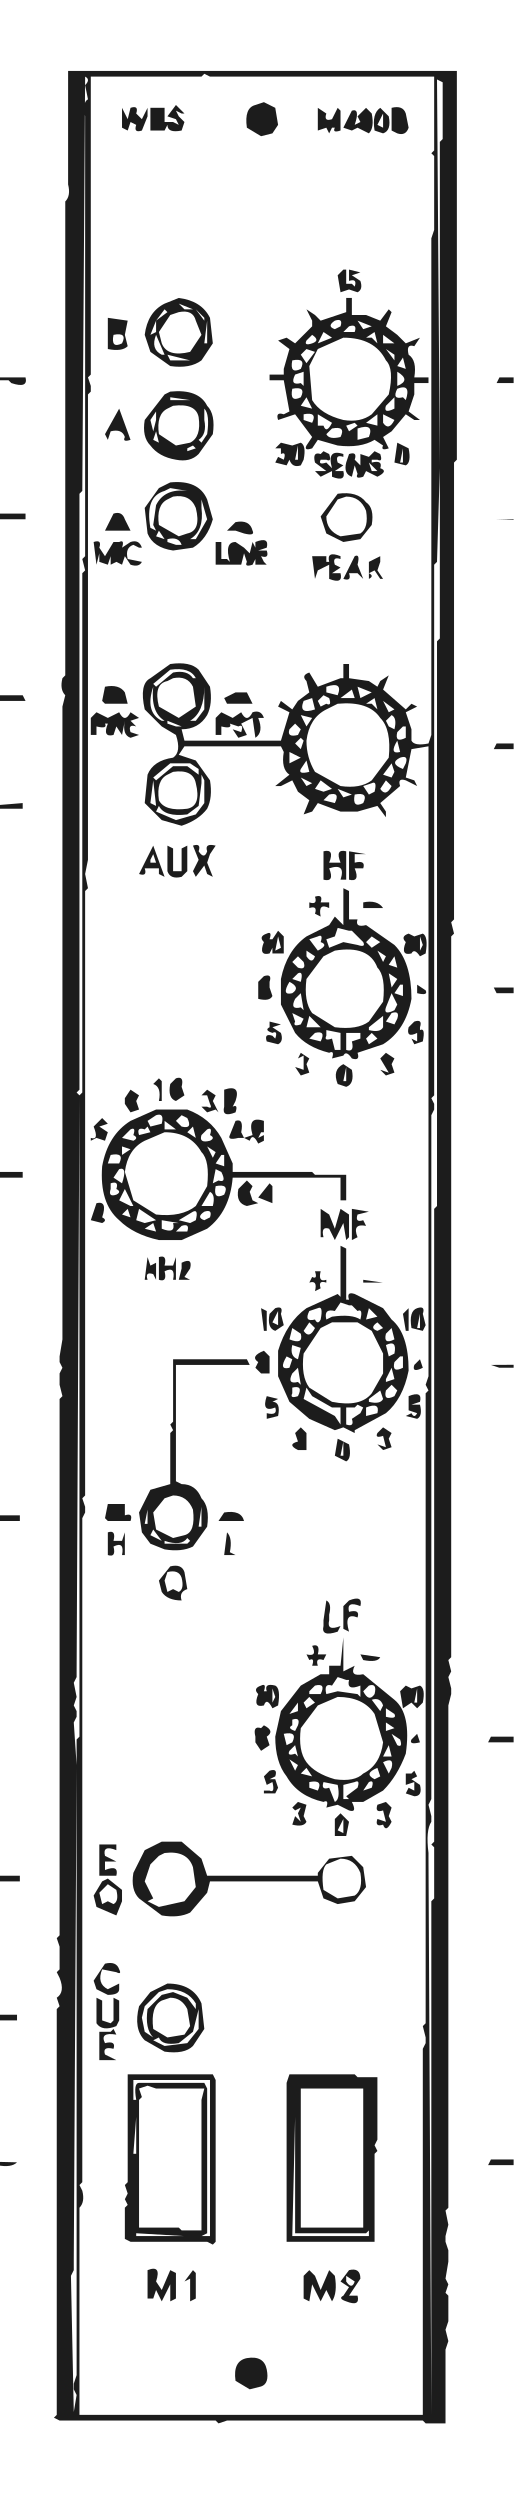
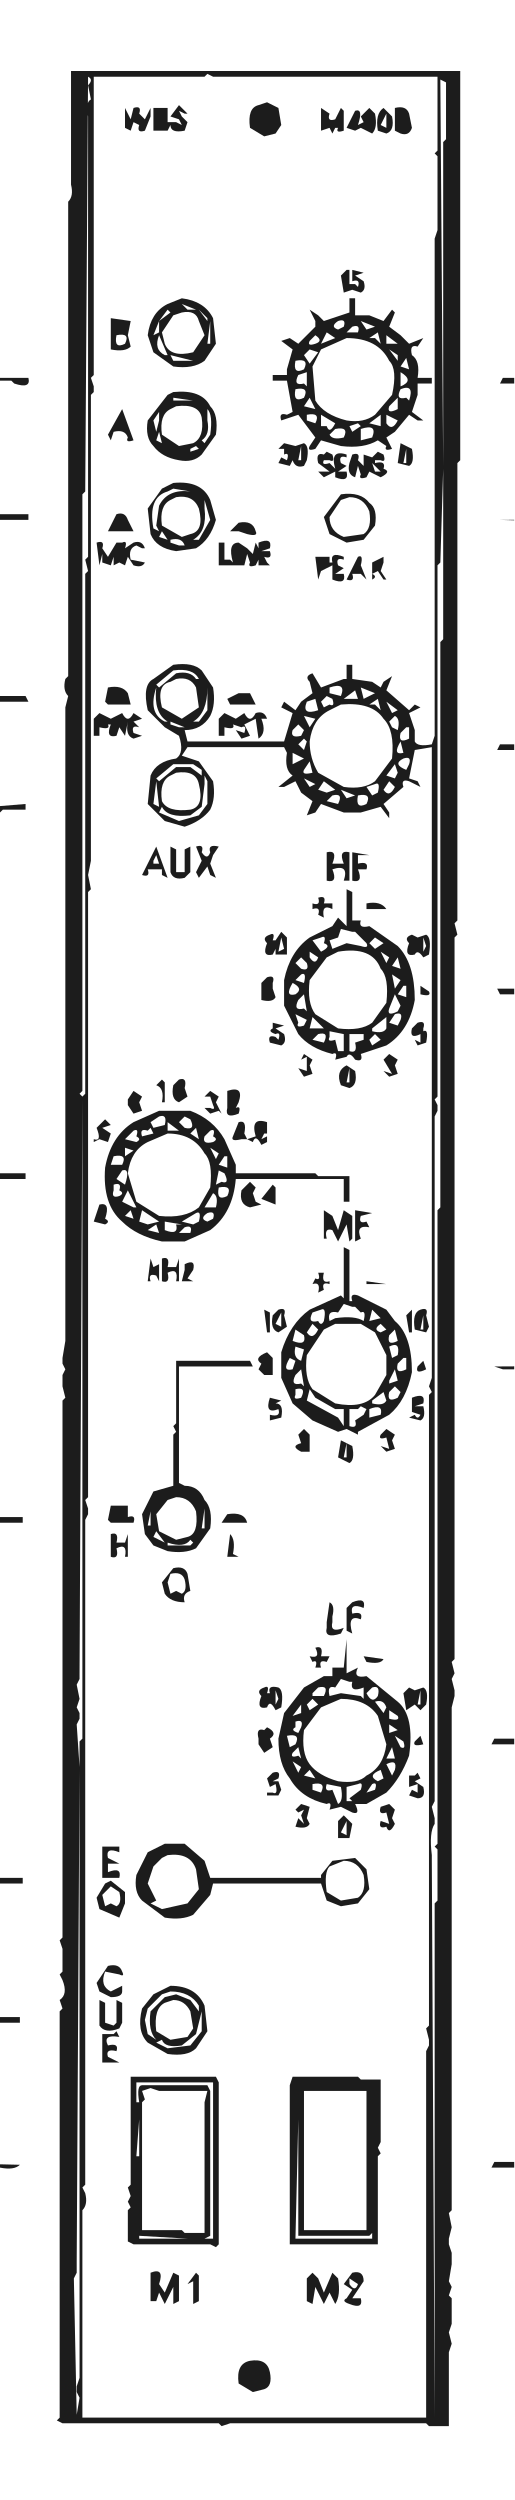
- <svg xmlns="http://www.w3.org/2000/svg" viewBox="0 0 181 881" data-from="Modules/INPUT-PRE-AMPS/M480B/MECHANICAL/1980 - M480B - 480-04-002 - INPUT MODULE FRONT PANEL SCELE.jpg" data-kind="traced">
+ <svg xmlns="http://www.w3.org/2000/svg" viewBox="0 0 181 880" data-from="Modules/INPUT-PRE-AMPS/M480B/MECHANICAL/1980 - M480B - 480-04-002 - INPUT MODULE FRONT PANEL SCELE.jpg" data-kind="traced">
  <defs>
    <clipPath id="c">
-       <rect width="181" height="881" />
+       <rect width="181" height="880" />
    </clipPath>
  </defs>
  <g clip-path="url(#c)">
-     <g transform="translate(-1424 -206)" fill="#1c1c1c">
+     <g transform="translate(-1423 -206)" fill="#1c1c1c">
      <path class="line" d="M90 14L92 15L92 89L91 90L91 208L90 210L91 212L90 215L91 218L90 219L90 346L89 348L89 350L89 473L88 474L88 476L89 478L89 480L88 483Q91 484 89 490Q87 491 88 497L88 499L88 617L87 621L87 623L88 626L87 629L88 631L87 632L87 824L86 826L86 828L86 1015L85 1016L86 1018L85 1020L86 1023Q84 1026 85 1033L85 1037Q83 1043 86 1045L85 1046L85 1276L88 1276L465 1276L467 1277L470 1276L472 1276L505 1276L510 1277L511 1276L542 1276L547 1277L549 1277L560 1276L562 1276L566 1277Q567 1275 572 1276L575 1277L578 1276L602 1276L604 1277L608 1276Q609 1278 614 1277L616 1276L617 1277L839 1277L840 1278L867 1278L869 1278Q875 1280 877 1277L878 1278L1230 1278L1231 1279L1393 1279L1395 1280L1396 1279L1409 1279L1411 1280L1413 1280L1415 1279L1417 1280L1418 1279L1488 1279L1488 1281L891 1281L889 1281L885 1280L566 1280L565 1279L562 1280L558 1280L547 1280L545 1279L542 1280L540 1280L517 1280L515 1279L514 1280L500 1280L498 1280L496 1279L109 1279L108 1278L103 1279Q101 1277 96 1278L94 1278L85 1279L82 1278L82 1230L83 1229L83 1225L82 1218Q84 1216 83 1212L83 1210L83 988L84 986L83 981L84 980L84 824L85 823L84 819L85 817Q83 815 84 810L85 809L85 625L86 621L85 619L86 616L85 614L86 613L86 479L87 478L86 473L87 472L87 460L87 458Q88 453 86 452L87 451L87 347L88 346L87 344L87 342L88 339L87 337L88 335L88 333L87 330L88 325L88 323L88 207L89 202L89 200L88 196L89 195L89 67L90 65L90 63L89 59L90 58L90 14ZM1245 322Q1256 322 1260 329Q1264 332 1263 338L1341 338L1342 339L1347 338L1351 338L1353 339L1433 339Q1434 343 1428 341L1427 340L1263 340Q1262 349 1256 353Q1252 357 1243 355L1234 350Q1230 346 1230 338Q1231 329 1238 325L1245 322ZM1242 371Q1256 369 1260 378L1263 386L1279 386L1280 387L1433 387L1433 389L1363 389L1362 388L1346 388L1344 388L1264 388L1263 391Q1261 398 1255 402L1246 404Q1236 402 1232 396Q1229 392 1230 385Q1232 377 1238 373L1242 371ZM1242 435Q1255 433 1259 441Q1263 445 1263 451L1432 451L1433 453L1265 453L1263 453L1262 458L1256 465L1249 468L1245 468Q1237 467 1233 462L1230 456L1230 448Q1232 440 1238 437L1242 435ZM1242 489L1251 489L1260 497L1262 503L1432 489L1432 491L1424 491L1423 492L1412 492L1411 493L1401 493L1400 494L1388 494L1387 495L1377 495L1376 496L1365 496L1364 497L1354 497L1353 498L1342 498L1341 499L1330 499L1329 500L1318 500L1317 501L1306 501L1305 502L1295 502L1294 503L1282 503L1281 504L1262 505L1262 511L1256 519Q1252 523 1243 522Q1235 520 1232 515Q1229 510 1229 504Q1231 495 1238 491L1242 489ZM1242 603L1250 603L1258 609L1263 619L1265 619L1432 619L1432 621L1316 621L1315 620L1312 621Q1307 622 1306 620L1303 621L1302 620L1262 620Q1261 630 1254 634Q1250 637 1243 636Q1236 634 1232 630Q1228 625 1229 616L1236 606L1242 603ZM1244 723Q1254 724 1259 732L1261 739L1318 739L1319 740L1323 739L1324 740L1431 740L1431 742L1420 742L1418 742Q1410 744 1407 741L1404 742Q1402 740 1398 741L1396 741L1392 742L1389 741L1387 742L1386 741L1261 741Q1261 750 1254 754Q1249 758 1240 756L1230 749Q1227 745 1228 737Q1230 729 1237 725L1244 723ZM1240 851L1249 851L1259 860L1260 866L1265 867L1431 867L1431 869L1306 869L1305 868L1262 868L1258 877L1254 881L1247 884L1242 884Q1234 882 1230 877L1227 867L1229 860L1234 854L1240 851ZM1240 900L1249 900L1258 908L1260 916L1430 916L1430 918L1261 918L1260 921L1255 929Q1251 933 1243 933Q1234 932 1230 926L1227 919L1227 914L1234 903L1240 900ZM1240 950L1248 950L1257 957L1260 963L1260 966L1387 966L1388 967L1430 968Q1428 970 1423 969L1420 968L1418 968L1416 969L1415 968L1260 968Q1259 976 1254 980L1248 983L1241 983L1231 978Q1226 973 1227 963L1234 953L1240 950Z" />
      <path class="text" d="M1486 243L1489 246L1488 246L1486 245L1487 247L1489 249L1488 252Q1483 253 1483 250L1482 252L1477 252L1477 244L1482 244L1482 249L1485 249L1487 250L1486 248L1483 247L1486 243ZM1467 244L1469 248L1470 244Q1473 243 1472 246L1474 248L1476 244L1476 247L1474 252Q1471 253 1472 250L1470 249L1469 252L1467 251L1467 244ZM1536 244L1539 246Q1538 249 1541 248L1543 244L1544 245L1544 252Q1541 253 1542 251L1541 251L1540 253L1539 251L1536 252L1536 244ZM1553 244L1555 246Q1556 251 1554 253L1550 251L1548 252L1545 251L1548 245Q1551 244 1549 250L1551 249L1550 247L1553 244ZM1558 244L1561 247Q1562 252 1559 253L1556 252Q1555 246 1558 244ZM1559 246L1557 250L1559 251L1559 246ZM1562 244Q1566 243 1567 246L1568 251Q1567 254 1564 253L1562 252L1562 244ZM1534 402L1539 402L1539 404L1540 404Q1539 400 1544 402L1544 403Q1541 402 1542 405L1544 406L1541 408L1544 408Q1545 412 1540 410L1540 405L1536 407L1535 410L1534 402ZM1549 402Q1551 401 1550 405L1552 410L1550 408L1547 408Q1548 411 1545 410L1549 402ZM1554 402L1554 404L1558 402L1558 404L1557 407L1559 410L1558 410L1556 407L1554 408Q1556 409 1554 410L1554 402ZM1478 504L1482 515L1480 514L1480 512L1475 512Q1476 515 1473 514L1478 504ZM1478 507L1477 509L1477 510L1479 510L1478 507ZM1483 504L1485 505L1485 513L1488 513L1488 505L1490 504L1490 513L1488 515Q1484 516 1483 513L1483 504ZM1492 504Q1495 503 1494 506Q1496 509 1497 506Q1496 503 1500 504L1498 507L1497 510L1499 515L1497 514L1496 511L1493 515L1492 513L1494 509L1492 504Z" />
      <path class="tb" d="M1448 231L1585 231L1585 368L1584 369L1584 393L1584 395L1584 530L1583 531L1584 535L1583 536L1583 790L1582 791L1583 795L1582 797L1583 801L1583 803L1582 807L1582 811L1582 984L1581 985L1582 990L1581 994L1581 996L1582 999L1582 1003L1581 1009L1582 1011L1581 1014L1582 1015L1582 1024L1581 1027L1582 1031L1581 1034L1581 1060L1581 1060L1574 1060L1573 1059L1504 1059L1501 1060L1500 1059L1445 1059L1443 1058L1444 1057L1444 914L1445 913L1444 910Q1447 908 1445 903L1444 901L1445 900L1445 892L1444 889L1445 888L1445 699L1446 698L1445 694L1445 690L1446 688L1445 686L1445 684L1446 678L1446 676L1446 455L1447 451Q1445 449 1446 445L1447 444L1447 277Q1449 275 1448 271L1448 269L1448 231ZM1496 232L1495 233L1456 233L1456 338L1455 339L1456 342L1456 344L1455 345L1455 509L1454 514L1455 519L1454 520L1454 733L1453 734L1454 737L1454 739L1453 741L1453 975L1452 976L1453 978Q1454 982 1452 984L1452 1057L1573 1057L1573 928L1574 926L1574 924L1573 920L1574 919L1574 697L1575 696L1574 694L1575 691L1575 469L1569 470L1567 480L1570 481L1571 483L1567 481Q1564 480 1565 483L1558 489L1560 492L1560 494L1557 490L1550 492L1544 492L1536 489L1534 492L1531 493L1533 488L1529 485L1527 481L1523 483L1521 483L1526 479Q1523 477 1524 471L1523 469L1489 469L1487 472L1493 474L1498 481Q1499 487 1497 491Q1494 495 1488 497L1481 495L1475 489L1476 479Q1478 474 1485 473Q1488 471 1486 465L1481 462L1475 456Q1473 447 1477 445L1484 440Q1491 439 1494 442L1498 448Q1499 454 1497 458Q1494 463 1488 463L1489 467L1523 467L1526 457L1522 455L1523 453L1527 456L1529 453L1533 450L1532 446Q1530 444 1533 443L1536 448L1544 445L1545 445L1545 440L1547 440L1547 445L1554 446L1557 448L1558 446L1561 444L1559 449L1567 456L1569 454L1571 455L1567 457L1569 463L1569 467Q1570 469 1575 468L1576 465L1576 292L1576 290L1577 287L1577 285L1577 261L1576 260L1577 259L1577 233L1498 233L1496 232ZM1454 233L1453 379L1452 380L1452 590L1451 591L1452 592L1453 591L1453 408L1454 407L1453 403L1454 402L1454 249L1454 247Q1453 242 1455 241L1454 236Q1456 234 1454 233ZM1578 234L1579 370L1579 271L1579 269L1579 256L1580 255L1580 235L1578 234ZM1579 371L1578 404L1577 405L1577 592L1576 593L1577 595L1577 597L1576 599L1576 838L1576 840L1575 842L1576 846L1576 848Q1574 851 1575 859L1575 861L1576 1057L1576 887L1576 885L1576 876L1577 875L1577 857L1576 856L1577 855L1577 655L1577 653L1577 632L1578 631L1578 445L1578 443L1578 432L1579 431L1579 371ZM1484 442L1478 447L1479 448L1485 443Q1490 442 1492 445L1493 445Q1491 441 1484 442ZM1485 445L1483 446Q1478 447 1480 455L1487 459L1493 455L1492 448Q1490 444 1485 445ZM1478 448Q1475 457 1481 460L1482 460Q1477 457 1478 448ZM1496 448Q1496 457 1491 460L1493 460L1496 456L1496 448ZM1539 448L1539 450L1543 451Q1545 446 1539 448ZM1550 448L1551 452L1555 450L1550 448ZM1548 449L1544 452L1549 452L1548 449ZM1538 451L1536 453L1537 455L1539 454Q1541 455 1540 452L1538 451ZM1534 452L1531 453Q1529 458 1535 456L1534 452ZM1556 452L1553 454L1555 454L1557 456L1556 452ZM1559 453L1561 457L1563 456L1559 453ZM1543 454L1539 456Q1533 459 1532 467Q1532 473 1535 478L1544 483Q1551 484 1555 481L1561 473Q1562 463 1558 459Q1554 453 1543 454ZM1530 458L1532 462L1534 459L1530 458ZM1562 458L1560 460L1561 462L1563 463Q1564 459 1562 458ZM1483 460L1483 461L1486 462L1488 462L1483 460ZM1528 461L1526 463Q1525 466 1529 465L1530 463L1528 461ZM1566 462L1564 464Q1563 468 1567 466L1567 462L1566 462ZM1530 466L1528 468L1530 470L1531 467L1530 466ZM1564 467Q1561 472 1565 471L1564 467ZM1526 471L1526 475L1530 473L1526 471ZM1565 473Q1561 475 1566 477L1567 475Q1568 472 1565 473ZM1532 474L1530 477Q1529 479 1533 478L1532 474ZM1484 475L1478 480L1479 481L1485 476L1490 476L1494 479L1494 477L1491 475L1484 475ZM1562 475L1559 479L1562 480L1563 478L1562 475ZM1485 478L1483 479Q1479 481 1480 488Q1482 492 1490 491Q1495 490 1493 482Q1492 477 1485 478ZM1495 479L1495 482L1494 490L1490 493Q1482 494 1480 490L1479 492L1486 495L1493 493L1496 489L1496 481L1495 479ZM1530 480L1532 483L1534 482L1530 480ZM1478 481L1477 489L1479 490L1478 481ZM1537 481L1535 484L1538 485L1541 484L1537 481ZM1560 481L1558 484Q1560 487 1562 483L1560 481ZM1555 482L1552 483L1554 486L1556 485Q1557 481 1555 482ZM1543 484L1545 487L1548 486L1543 484ZM1540 486L1538 488L1542 489Q1544 485 1540 486ZM1549 486Q1548 491 1552 489Q1554 485 1549 486ZM1452 593L1451 795L1451 797L1450 799L1451 804L1450 807L1451 809L1451 811L1450 813L1451 828L1451 819L1452 818L1452 593ZM1451 829L1450 1002L1450 1006L1449 1008L1450 1056L1451 1050L1450 1048L1450 1046L1451 1043L1451 829ZM1517 242L1521 244L1522 250L1520 253L1516 254L1511 251Q1510 244 1514 243L1517 242ZM1545 301L1546 301L1546 306L1548 306L1549 307Q1550 304 1547 305L1547 301L1551 302L1548 303L1551 305Q1552 308 1550 309L1547 308L1544 309L1543 303L1545 301ZM1487 311Q1495 312 1498 318L1499 327L1495 333Q1491 336 1484 335L1477 330L1475 324Q1476 316 1482 313L1487 311ZM1487 313L1489 315L1492 315L1487 313ZM1482 315L1479 319L1483 316L1482 315ZM1493 315L1496 319L1496 318L1493 315ZM1487 316L1484 317L1480 323L1481 327Q1483 332 1491 330L1495 324L1493 319Q1492 315 1487 316ZM1479 319L1477 324L1479 323L1479 319ZM1497 319L1496 327L1497 327L1497 319ZM1479 324Q1477 329 1481 331L1482 331L1479 324ZM1483 331L1484 333L1491 333L1483 331ZM1546 311L1548 311L1548 317L1553 317L1558 319L1561 315L1562 316L1560 321L1564 324L1567 327L1572 325L1570 328Q1567 327 1568 331Q1571 333 1570 339L1575 339L1575 341L1570 341L1570 345L1568 351L1572 354L1570 354L1567 352L1562 358L1559 360L1561 364Q1558 365 1559 363L1556 361Q1551 364 1543 363L1536 361L1534 364Q1531 365 1532 363L1534 360L1528 352L1522 354Q1521 351 1524 352L1526 351L1524 340L1519 340L1519 338L1524 338L1524 336L1526 329L1522 326L1525 325L1528 327L1534 321L1534 319L1532 315L1535 317L1537 319L1546 316L1546 311ZM1542 319Q1539 321 1542 322L1544 321Q1545 318 1542 319ZM1550 319L1552 322L1555 321L1550 319ZM1547 321L1545 323L1549 323Q1550 320 1547 321ZM1538 323L1536 327L1541 325L1538 323ZM1556 323L1553 325L1555 325L1557 327L1556 323ZM1534 324L1532 326Q1531 328 1534 327Q1537 326 1534 324ZM1559 324L1559 327L1563 327L1559 324ZM1545 325L1536 329L1533 335L1534 347Q1537 352 1545 354Q1551 355 1555 352L1561 345Q1563 336 1560 333Q1556 325 1545 325ZM1532 329L1530 331L1532 334L1535 330L1532 329ZM1560 329L1563 333L1563 331L1560 329ZM1566 332L1564 335L1567 336L1566 332ZM1527 333Q1526 338 1530 336Q1532 332 1527 333ZM1531 337L1528 338Q1526 342 1530 341L1531 342L1531 337ZM1564 337L1564 342Q1569 340 1564 337ZM1527 343Q1526 348 1530 346Q1532 342 1527 343ZM1564 343Q1562 347 1566 346L1567 347Q1569 341 1564 343ZM1532 346L1530 349L1534 350L1532 346ZM1563 346L1560 349Q1559 352 1563 350L1563 346ZM1531 352L1531 354L1534 355Q1536 351 1531 352ZM1536 352L1536 356L1538 356Q1539 359 1541 355L1536 352ZM1557 352L1553 355L1557 356L1557 352ZM1559 352L1559 355Q1561 358 1563 354L1559 352ZM1549 355L1546 356L1547 358L1550 356L1549 355ZM1541 357L1539 359Q1540 361 1544 360Q1546 356 1541 357ZM1550 357L1550 361L1554 360Q1556 355 1550 357ZM1462 318L1469 319L1468 324L1469 328Q1467 330 1462 329L1462 318ZM1464 324Q1463 329 1467 327Q1469 323 1464 324ZM1783 324Q1795 324 1799 332Q1802 336 1802 343Q1800 351 1794 355Q1790 359 1781 357L1772 352L1768 342L1737 342L1735 341L1733 341L1730 342L1729 341L1599 341L1600 339L1654 339L1658 339L1666 340L1668 340L1768 340L1768 339Q1769 330 1776 327L1783 324ZM1484 344Q1494 343 1497 349Q1500 352 1499 359L1494 366Q1491 369 1486 368Q1480 367 1477 363Q1474 360 1475 354L1482 345L1484 344ZM1484 346L1484 347L1491 347L1484 346ZM1485 349L1483 350Q1479 352 1480 359L1486 363L1491 362Q1495 360 1494 353Q1493 348 1485 349ZM1496 350L1496 354Q1497 359 1494 361L1495 362L1497 359Q1498 352 1496 350ZM1479 351L1477 354L1478 358L1479 354L1479 351ZM1479 358L1478 361L1480 362L1479 358ZM1492 363L1490 364L1490 365L1493 364L1492 363ZM1466 350L1470 361Q1467 362 1468 360Q1467 357 1463 358L1462 361L1461 359L1466 350ZM1523 362L1527 363L1530 362Q1532 363 1531 368L1530 370Q1527 371 1526 368L1525 370L1521 369L1522 367L1524 368Q1525 365 1523 366L1523 364L1521 364L1523 362ZM1529 363L1528 368L1529 368L1529 363ZM1564 362L1568 364Q1569 369 1567 370L1563 369L1564 362ZM1566 364L1565 369L1566 369L1566 364ZM1538 365L1540 366Q1541 369 1539 368L1537 368Q1536 370 1539 369L1541 371Q1539 364 1545 366L1545 367Q1542 366 1543 369L1545 370L1542 372L1545 372Q1546 376 1541 374L1541 372L1537 374L1535 372L1537 372L1539 372L1535 369Q1534 365 1537 366L1538 365ZM1556 365L1558 366Q1559 369 1557 368L1555 368L1555 369Q1559 368 1558 371Q1561 372 1557 374L1553 372L1552 374Q1549 375 1550 373L1549 370L1548 374Q1545 373 1546 369L1547 366Q1550 365 1549 368L1551 370L1551 366L1554 367L1556 365ZM1554 369L1555 372L1557 372L1554 369ZM1780 373Q1793 371 1798 379Q1803 383 1801 394L1796 402Q1791 407 1780 405L1771 399L1768 390L1642 390L1640 389Q1638 392 1633 390L1631 390L1599 389L1768 388Q1768 379 1776 375L1780 373ZM1484 376Q1494 375 1497 382L1499 389Q1497 396 1492 399L1485 400Q1478 399 1476 394L1475 385L1480 378L1484 376ZM1484 378L1482 379Q1475 381 1477 392L1479 393L1478 391L1479 384Q1482 378 1490 379L1484 378ZM1485 381L1483 382Q1479 384 1480 391L1487 395L1490 394Q1495 393 1493 385Q1491 380 1485 381ZM1495 382L1495 385Q1496 393 1491 396L1493 396L1497 389L1495 382ZM1480 393L1479 395L1482 396L1480 393ZM1483 396L1483 397L1486 398L1488 398Q1487 395 1483 396ZM1543 380Q1550 379 1553 383Q1556 385 1555 391L1551 396L1545 397L1539 394L1537 388L1543 380ZM1546 381L1543 382L1539 388Q1539 393 1544 395L1551 394Q1554 392 1553 386Q1551 381 1546 381ZM1464 387Q1467 386 1468 389L1470 393L1461 393L1462 391L1464 387ZM1507 390Q1512 389 1513 393Q1514 395 1510 394L1507 393L1504 393L1507 390ZM1457 397Q1460 396 1459 399L1461 402L1464 397L1466 397Q1468 396 1467 399L1470 397Q1473 396 1474 399L1473 399L1471 398Q1468 399 1469 403L1474 404Q1473 406 1470 405L1468 402L1467 405L1465 404L1463 405L1463 402L1462 405L1459 404L1459 401L1458 405L1457 397ZM1500 397L1502 397L1502 403L1504 403L1505 404Q1503 397 1507 397L1510 399L1512 401L1513 397L1514 399L1514 397Q1519 395 1518 399L1515 400L1518 400Q1519 403 1516 402L1517 404L1518 405L1514 405L1514 403L1513 405Q1510 406 1511 404L1510 401L1509 405L1500 405L1500 397ZM1461 448Q1466 447 1468 450L1469 454L1461 454L1460 453L1461 448ZM1507 450L1511 450L1513 454L1504 454L1503 452L1507 450ZM1781 453L1789 453L1797 459Q1802 462 1801 473Q1799 480 1793 484Q1789 487 1782 486Q1774 484 1770 479L1768 471L1766 470L1598 470L1599 468L1711 468L1713 469L1716 468L1717 469L1768 469Q1768 459 1776 455L1781 453ZM1458 457L1462 459L1466 457Q1468 461 1470 457L1473 459L1470 460L1472 462Q1469 461 1470 464L1473 465L1470 466Q1467 465 1468 460L1467 465L1465 462L1464 465Q1460 466 1462 461L1461 461Q1462 463 1458 462L1458 465L1456 465L1456 459L1458 457ZM1502 457L1506 459L1509 457Q1511 461 1513 457Q1516 456 1517 459L1515 459Q1517 464 1514 466L1513 459L1509 461L1511 465L1508 466L1506 463L1509 464Q1510 461 1508 462L1505 461Q1506 463 1502 462L1502 465L1500 465L1500 459L1502 457ZM1538 506Q1542 505 1540 510L1544 510Q1542 505 1546 506L1546 516L1544 516Q1546 510 1540 512Q1542 517 1538 516L1538 506ZM1547 506L1553 507L1549 507L1549 510Q1553 509 1552 512L1549 512Q1551 517 1547 516L1547 506ZM1545 519L1547 520L1547 530L1550 530Q1549 533 1553 532L1563 539Q1569 545 1569 558Q1567 569 1559 574L1550 577Q1551 580 1548 579Q1546 576 1545 578L1541 579Q1542 576 1540 577Q1532 575 1528 570L1523 560L1523 551Q1525 541 1532 536L1540 532L1542 529L1545 532L1545 519ZM1543 533L1542 536L1539 537L1540 540L1545 538L1550 539Q1553 540 1552 538L1550 536L1548 534L1547 534L1543 533ZM1536 536L1533 537L1536 541Q1540 539 1537 538Q1538 535 1536 536ZM1555 536L1553 538L1555 540L1558 538L1555 536ZM1532 541L1532 543Q1534 546 1535 543L1532 541ZM1542 541L1538 543L1532 551Q1531 559 1534 563L1542 568Q1550 569 1554 566L1559 559Q1560 550 1557 547Q1554 539 1542 541ZM1557 541L1559 545L1560 543L1557 541ZM1529 543L1527 545L1529 547Q1532 548 1531 545L1529 543ZM1563 543L1561 546L1564 547L1563 543ZM1529 549L1527 551L1530 552Q1531 548 1529 549ZM1561 549L1562 554L1564 551L1561 549ZM1526 552Q1523 557 1527 556Q1530 554 1526 552ZM1565 553L1563 556L1566 557L1566 553L1565 553ZM1530 556L1528 558Q1526 562 1530 561L1531 562L1530 556ZM1562 556L1560 561Q1559 564 1563 562L1564 560L1562 556ZM1527 563L1528 566Q1527 568 1530 567L1531 565L1527 563ZM1562 563L1560 566L1563 567L1564 565Q1565 562 1562 563ZM1533 564L1532 568L1537 568L1533 564ZM1559 564L1554 568L1554 569Q1558 570 1559 568L1559 564ZM1539 569L1539 571Q1538 573 1541 572L1542 576L1544 576L1544 570L1539 569ZM1535 570L1533 572L1537 573Q1539 569 1535 570ZM1546 570L1546 576Q1549 577 1548 573L1551 572L1551 570L1546 570ZM1555 570L1553 572L1554 574L1557 572L1555 570ZM1535 522Q1538 521 1537 524L1540 524L1540 526Q1536 524 1537 529L1535 528Q1536 525 1533 526L1533 524Q1536 525 1535 522ZM1552 524Q1557 523 1559 526L1552 526L1552 524ZM1522 534L1524 536L1524 542L1520 542L1520 540L1519 542Q1515 543 1517 538Q1515 536 1518 535Q1520 534 1519 537L1520 537L1522 534ZM1522 536L1521 541L1523 540L1522 536ZM1568 535L1570 536L1573 535Q1575 536 1574 542L1572 543Q1570 540 1569 542Q1565 543 1567 538Q1565 536 1568 535ZM1572 536L1572 541L1573 539L1572 536ZM1780 539Q1794 538 1798 547L1801 555L1798 565L1794 569L1787 572L1782 572Q1773 570 1769 564L1767 556L1599 556L1598 554L1767 554L1767 553L1773 543L1780 539ZM1517 550Q1520 549 1519 552L1519 554L1520 557Q1519 559 1515 558L1515 552L1517 550ZM1571 553L1574 555Q1575 557 1571 556L1571 553ZM1519 566L1523 567L1520 568L1523 570Q1524 573 1522 574L1518 573Q1517 570 1520 571L1521 572Q1522 569 1520 570Q1517 569 1519 568L1519 566ZM1570 566Q1573 565 1572 568L1572 569Q1574 568 1573 573L1570 574L1569 572L1571 573L1571 570Q1567 572 1568 568L1570 566ZM1530 577L1533 579L1532 581L1533 584L1530 585L1528 582L1531 583L1531 582L1531 580L1531 578L1529 579L1530 577ZM1560 577L1563 579L1562 581L1563 584L1560 585L1558 583L1561 584L1558 579L1560 577ZM1545 581L1548 583Q1549 588 1546 589L1543 588Q1541 583 1545 581ZM1546 582L1545 587L1546 587L1546 582ZM1480 586L1481 587L1481 594L1480 594Q1481 589 1478 588L1480 586ZM1486 586Q1489 585 1488 589L1489 592L1486 594Q1483 593 1484 588L1486 586ZM1470 590L1473 592L1472 594L1473 597L1470 598L1468 595L1468 593L1470 590ZM1497 590L1500 592L1499 594L1501 598L1500 597L1497 598L1495 596L1497 596Q1499 597 1498 595L1497 592L1495 592L1497 590ZM1503 590Q1509 588 1507 594L1506 596Q1508 595 1507 598Q1502 600 1503 596L1503 594L1503 590ZM1479 597L1490 597Q1498 600 1502 607L1506 616L1506 619L1534 619L1535 620L1546 620L1546 629L1544 629L1544 622L1544 621L1506 621Q1505 633 1497 639L1488 643L1480 643Q1471 641 1466 636Q1459 630 1460 617Q1462 606 1470 601L1479 597ZM1479 599L1476 601L1477 603L1481 602Q1482 598 1479 599ZM1488 599L1486 601L1488 603Q1492 604 1490 600L1488 599ZM1482 601L1482 603L1482 604L1486 604L1482 601ZM1476 603L1475 604Q1472 603 1473 606L1477 605L1476 603ZM1492 603L1490 605L1493 607L1492 603ZM1470 604L1467 607L1471 608Q1473 607 1471 606Q1472 603 1470 604ZM1497 604L1495 606Q1494 609 1498 608Q1500 607 1498 606Q1499 603 1497 604ZM1482 605L1475 608Q1469 611 1468 619L1471 629L1479 634Q1488 635 1493 631L1497 624Q1498 615 1495 612Q1491 605 1482 605ZM1467 610L1467 613L1470 611L1467 610ZM1497 610L1499 614L1500 612L1497 610ZM1463 613L1462 616L1466 616Q1468 612 1463 613ZM1502 613L1500 616L1503 617L1503 613L1502 613ZM1466 618L1464 621L1467 623Q1469 617 1466 618ZM1500 618L1499 623L1501 622Q1504 623 1502 619L1500 618ZM1463 623L1463 625Q1462 628 1465 627Q1467 626 1465 625Q1466 622 1463 623ZM1500 624Q1499 629 1503 627Q1505 623 1500 624ZM1468 625L1466 629L1470 631L1471 631L1468 625ZM1498 626L1495 631L1499 631Q1500 627 1498 626ZM1469 632L1467 634L1470 635L1469 632ZM1473 632L1472 636L1475 637L1479 636L1473 632ZM1492 633L1487 636L1491 637L1493 636Q1494 632 1492 633ZM1496 633Q1493 635 1496 636L1498 635Q1499 632 1496 633ZM1481 636L1481 639Q1486 641 1485 637L1487 637L1481 636ZM1478 637L1475 639L1479 640L1478 637ZM1488 638L1486 640L1490 640Q1491 637 1488 638ZM1460 600L1462 602L1459 603L1462 605L1461 608L1458 607L1456 608L1456 607Q1459 608 1457 603L1460 600ZM1507 601Q1510 600 1509 605L1510 607L1513 606Q1511 599 1517 601L1517 605L1516 605L1515 607L1517 606L1517 608L1515 609Q1513 605 1512 608L1510 607L1508 607Q1504 608 1505 606L1507 601ZM1511 622L1513 624L1512 626L1513 629L1515 630L1511 631Q1507 630 1508 625L1511 622ZM1519 623L1520 624L1520 630L1515 628L1519 623ZM1458 630Q1462 629 1460 635Q1462 636 1460 637L1456 636L1458 630ZM1537 632L1540 634L1542 639L1544 632L1547 634L1547 642L1546 643L1545 637L1542 643L1540 639Q1537 638 1538 642L1537 642L1537 632ZM1548 632L1554 633L1550 634Q1549 637 1552 636L1553 638Q1548 637 1550 642L1548 643L1548 632ZM1544 645L1546 646L1546 664L1547 664Q1546 661 1549 662L1559 667L1562 671Q1568 676 1568 689Q1566 699 1560 704L1549 710L1549 711L1545 709L1542 710L1533 706L1526 700L1522 691L1522 682Q1525 672 1532 667L1543 662L1544 663L1544 645ZM1544 665L1542 668Q1538 667 1539 671L1541 670Q1548 669 1551 671Q1552 667 1550 668L1548 666L1547 666L1544 665ZM1536 667L1533 668Q1531 672 1535 671Q1536 673 1537 671Q1538 666 1536 667ZM1554 667L1553 671L1557 670L1554 667ZM1533 672L1531 675Q1533 678 1535 674L1533 672ZM1541 672L1537 674L1531 683Q1530 691 1533 695L1541 700Q1551 702 1555 697L1559 690L1559 683L1555 675L1550 672L1541 672ZM1557 672Q1554 674 1557 675L1559 674L1557 672ZM1527 674L1526 678Q1531 680 1530 676L1527 674ZM1562 674L1560 676Q1559 680 1563 678L1562 674ZM1527 680Q1526 684 1529 685L1530 681L1527 680ZM1560 680L1561 684L1563 683Q1564 678 1560 680ZM1525 684Q1522 689 1526 688L1527 685L1525 684ZM1565 684L1563 686Q1562 690 1566 688L1566 684L1565 684ZM1529 688L1527 690Q1525 694 1529 693L1530 694L1529 688ZM1562 688L1560 692L1560 693L1563 692L1562 688ZM1562 694L1560 696Q1559 700 1563 698L1564 696L1562 694ZM1527 695L1527 697Q1526 699 1529 698Q1531 694 1527 695ZM1532 695L1531 699L1542 705L1544 708L1544 702L1541 702L1534 698L1532 695ZM1558 696L1554 699L1554 700Q1558 701 1559 699L1558 696ZM1550 701L1549 702L1546 702L1546 708Q1549 709 1548 706L1551 704L1552 702L1550 701ZM1553 702L1553 705L1557 704Q1558 700 1553 702ZM1476 649L1477 652L1479 651L1479 653L1479 655L1479 657L1478 655Q1475 654 1476 657L1475 657L1476 649ZM1480 649Q1483 648 1482 652L1485 652L1486 649L1486 657L1485 657Q1486 652 1482 654Q1483 658 1480 657L1480 649ZM1488 651Q1492 649 1491 653L1489 656L1491 657L1487 657L1488 653L1488 651ZM1535 654L1537 654Q1536 658 1539 657L1539 658Q1536 657 1537 660L1535 661Q1536 657 1533 658L1534 656Q1536 657 1535 654ZM1552 657L1559 658L1552 658L1552 657ZM1516 667L1518 668L1518 675L1517 675L1516 667ZM1521 667Q1524 666 1523 669L1524 673L1521 675Q1518 674 1519 669L1521 667ZM1522 668L1520 672L1522 673L1522 668ZM1568 667L1568 675L1567 675L1566 669L1568 667ZM1571 667Q1574 666 1573 669L1574 673L1573 675L1569 674Q1568 668 1571 667ZM1572 669L1571 674L1572 674L1572 669ZM1779 671Q1793 669 1797 678Q1801 682 1800 691Q1798 698 1792 702L1782 704Q1774 703 1770 698Q1766 695 1767 688L1600 688L1597 687L1767 686Q1768 677 1775 673L1779 671ZM1517 682L1519 684L1519 690L1516 690L1514 688L1515 686Q1512 684 1517 682ZM1485 685L1511 685L1512 687L1486 687L1486 728L1488 729Q1493 729 1495 734Q1498 737 1497 744L1492 751Q1488 753 1482 752L1477 750L1474 746L1473 739L1477 731L1484 729L1484 711L1485 710L1484 708L1485 707L1485 685ZM1485 733L1482 734L1478 739L1479 745L1485 748L1489 747Q1493 746 1492 738Q1490 733 1485 733ZM1495 737L1494 744L1495 744L1495 737ZM1476 738L1475 743L1476 743L1476 738ZM1478 745L1477 747L1481 749L1478 745ZM1490 748Q1488 751 1482 749L1482 750L1490 750L1491 749L1490 748ZM1572 685L1573 688Q1569 690 1570 687L1572 685ZM1518 698L1522 699L1520 700Q1523 700 1522 705L1518 706L1518 704Q1522 705 1521 702Q1516 704 1518 698ZM1568 698Q1573 696 1572 700L1569 701L1572 701Q1573 705 1571 706L1567 705L1569 704Q1570 706 1571 704L1568 703L1568 698ZM1530 709L1532 711L1532 717L1529 717Q1525 715 1529 714L1528 711L1530 709ZM1559 709L1562 711L1561 713L1562 716L1559 717L1557 715L1560 716L1559 712Q1556 713 1557 711L1559 709ZM1543 713L1547 715Q1548 720 1546 721L1542 719L1543 713ZM1545 714L1544 719L1545 719L1545 714ZM1462 736L1468 736L1468 740Q1471 739 1470 742L1462 742L1461 741L1462 736ZM1503 739Q1509 738 1510 742L1501 742L1503 739ZM1462 746Q1465 745 1464 749L1467 749L1468 746L1468 754L1467 754Q1468 749 1464 751Q1465 755 1462 754L1462 746ZM1504 746Q1506 748 1505 753L1507 754L1503 754L1504 746ZM1484 758Q1488 757 1489 760L1490 766Q1487 767 1488 770Q1483 770 1481 767L1480 763L1484 758ZM1483 760L1482 763L1483 767L1485 766L1487 767Q1489 766 1488 762Q1487 759 1483 760ZM1539 770Q1541 771 1540 775L1540 777Q1539 781 1544 779L1543 781Q1537 783 1538 779L1538 777L1539 770ZM1547 770Q1552 768 1551 772Q1546 770 1547 774Q1551 773 1550 776Q1545 774 1547 781L1545 780L1545 772L1547 770ZM1545 783L1545 795L1549 793Q1547 797 1552 796L1563 805Q1569 810 1567 824Q1564 832 1559 837L1552 841L1548 841Q1550 845 1547 844L1543 842L1539 843Q1540 840 1538 841Q1529 839 1525 832Q1521 827 1521 818L1523 809L1530 800L1537 796L1540 796L1540 793L1544 793L1545 783ZM1543 797L1541 800Q1538 799 1539 803L1543 802L1550 803L1551 804L1551 800Q1546 802 1547 798L1546 798L1543 797ZM1535 800L1533 802L1533 803L1537 803Q1539 799 1535 800ZM1554 800L1552 802Q1554 806 1556 803Q1557 799 1554 800ZM1533 804L1531 806L1532 808L1535 806L1533 804ZM1543 804L1536 807L1530 815Q1529 823 1532 827Q1535 831 1542 833Q1549 834 1552 831Q1558 828 1559 820L1556 810Q1552 804 1543 804ZM1555 805L1558 809L1559 807Q1558 804 1555 805ZM1529 806L1526 810L1529 809L1529 806ZM1560 808L1560 811Q1564 812 1563 810L1560 808ZM1527 812L1527 814Q1525 815 1528 816L1529 814Q1530 811 1527 812ZM1560 813L1560 816L1563 815L1560 813ZM1524 817L1525 821L1527 820Q1529 816 1524 817ZM1562 817L1564 821Q1566 822 1565 819L1562 817ZM1528 821L1526 823Q1525 825 1528 824L1529 825L1528 821ZM1561 821L1559 825L1562 825L1561 821ZM1526 826L1528 830L1529 828L1526 826ZM1559 827L1561 831L1562 829Q1563 825 1559 827ZM1532 829L1530 831L1534 832L1532 829ZM1557 829Q1552 831 1556 833L1558 832L1557 829ZM1533 834L1533 836L1536 837Q1538 833 1533 834ZM1538 834Q1537 837 1540 836L1542 841Q1544 840 1543 835L1538 834ZM1549 834L1545 835L1545 840L1547 840L1546 839L1550 836Q1551 833 1549 834ZM1554 834L1552 837L1555 836Q1556 833 1554 834ZM1534 786Q1537 785 1536 789L1539 789L1538 791Q1535 790 1536 793L1534 793Q1535 790 1533 791L1532 789Q1536 790 1534 786ZM1551 789L1558 790Q1557 792 1552 791L1551 789ZM1516 800Q1518 799 1517 802L1518 802Q1517 799 1521 800Q1523 801 1522 807L1520 808Q1518 804 1517 807Q1513 808 1515 803Q1513 801 1516 800ZM1520 801L1520 806L1521 804L1520 801ZM1567 800L1569 801L1572 800Q1574 801 1573 806L1571 808L1569 806L1566 808L1565 802L1567 800ZM1571 801L1570 806L1571 806L1571 801ZM1780 803Q1792 803 1797 811Q1800 815 1799 825L1792 834Q1788 838 1779 836L1770 831L1766 821L1704 821L1703 820L1702 821L1690 821L1688 820L1685 821L1682 820L1671 820L1670 821L1667 820L1665 821L1664 820L1596 820L1597 818L1618 818L1620 818L1626 819Q1627 816 1634 818L1637 819L1641 819L1766 819L1766 816L1772 807L1780 803ZM1517 814Q1521 816 1518 818L1519 821L1516 823L1514 820L1514 818Q1513 814 1516 815L1517 814ZM1571 817L1572 820Q1568 821 1569 819L1571 817ZM1519 830Q1522 829 1521 832L1519 833L1521 833L1522 836L1521 838L1517 838L1517 837L1519 837Q1521 838 1520 834L1518 835L1517 832L1519 830ZM1570 830L1571 832L1569 833L1572 835Q1573 839 1570 839L1567 838L1568 836L1570 837L1570 834L1567 835L1567 831L1569 831L1570 830ZM1529 841L1532 842L1531 846L1532 848Q1531 850 1527 849L1528 846L1530 848L1529 845L1530 843L1528 844L1527 843L1529 841ZM1560 841L1562 843L1561 846L1562 848Q1560 852 1559 849Q1556 850 1557 847L1560 848L1559 844Q1556 845 1557 842L1560 841ZM1544 845L1547 848L1546 853L1542 853L1542 847L1544 845ZM1545 847L1543 851L1545 852L1545 847ZM1481 855L1488 855L1495 861L1497 867L1536 867L1536 866L1540 861L1548 860L1552 864L1553 871L1549 876L1543 877L1538 875L1536 869L1498 869L1497 873L1491 880Q1487 882 1481 881L1473 875Q1470 872 1471 866L1475 858L1481 855ZM1482 859L1480 860L1477 863L1475 869L1478 875L1476 876L1480 878L1489 876L1493 871L1492 864Q1490 858 1482 859ZM1544 861L1539 863Q1537 865 1538 872L1543 875L1549 874Q1552 872 1551 866Q1549 861 1544 861ZM1459 856L1465 856L1465 858Q1460 856 1461 860L1465 862L1461 862L1461 865Q1466 863 1465 867L1459 867L1459 856ZM1462 868L1467 872L1467 876L1465 881L1458 878L1457 874L1460 869L1462 868ZM1462 870L1459 873L1460 877L1462 876L1464 877Q1466 876 1465 872L1462 870ZM1461 898Q1465 897 1466 900Q1467 902 1465 901L1460 900Q1458 905 1462 907L1466 905L1466 907Q1466 909 1462 909L1458 907L1457 904L1461 898ZM1483 905Q1492 905 1495 912L1496 921L1492 927Q1489 930 1482 929L1475 925Q1471 921 1473 913L1477 908L1483 905ZM1483 907L1480 908L1475 913L1474 917L1475 922L1478 924Q1475 921 1476 914L1481 909L1485 908L1490 910L1493 914L1493 912Q1490 907 1483 907ZM1484 910L1481 911Q1477 913 1478 921L1483 924L1489 923L1491 920L1490 914Q1488 910 1484 910ZM1494 914L1492 922L1487 926Q1481 927 1480 924L1478 925L1482 927L1490 926L1494 921L1494 914ZM1458 910L1460 911L1460 918L1463 919L1464 918L1464 910L1466 911L1466 918L1465 920Q1460 922 1458 919L1458 910ZM1464 921L1465 923Q1459 922 1461 926Q1465 925 1464 928Q1460 927 1461 930L1465 932L1459 932L1459 922L1463 922L1464 921ZM1469 937L1499 937L1500 939L1500 996L1499 997L1497 996L1470 996L1468 995L1468 984L1469 983L1468 981L1469 979L1468 976L1469 975L1469 937ZM1471 939L1471 946L1472 946Q1471 940 1473 940L1496 940L1497 942L1497 993L1495 994L1498 994L1498 939L1471 939ZM1476 941L1473 942L1474 945L1473 946L1473 991L1487 991L1488 992L1495 992L1495 992L1495 948L1495 946L1496 942L1479 942L1476 941ZM1472 952L1471 965L1472 965L1472 952ZM1472 993L1472 994L1489 994L1472 993ZM1526 937L1549 937L1550 938L1557 938L1557 960L1556 962L1557 964L1556 965L1556 996L1525 996L1525 940L1526 937ZM1530 942L1530 991L1552 991L1552 942L1530 942ZM1528 952L1527 994L1554 994L1554 992L1553 993L1528 993L1528 952ZM1778 952Q1792 950 1796 959Q1799 963 1799 971Q1797 978 1792 982Q1787 985 1781 985Q1772 984 1768 978L1766 970L1744 970L1743 969L1739 970L1737 970L1735 969L1596 969L1597 967L1670 967L1672 967L1686 967L1687 968L1765 968L1766 967L1767 961L1772 955L1778 952ZM1476 1006Q1481 1004 1479 1010L1481 1013L1484 1006L1486 1007L1486 1016L1484 1017L1484 1011L1481 1017L1479 1013L1478 1016L1476 1016L1476 1006ZM1492 1006L1493 1007L1493 1016L1491 1017L1491 1009L1489 1010L1492 1006ZM1533 1006L1535 1008L1537 1013L1540 1006L1542 1008Q1543 1014 1541 1017L1539 1013L1537 1017L1534 1011L1533 1017L1531 1016L1531 1008L1533 1006ZM1547 1006Q1551 1005 1551 1009L1547 1015L1550 1015Q1551 1019 1546 1017Q1543 1016 1545 1015L1547 1012L1544 1010L1547 1006ZM1546 1008L1546 1010Q1548 1013 1549 1010L1546 1008ZM1511 1037Q1517 1036 1518 1041Q1519 1046 1516 1047L1512 1048L1507 1045Q1506 1038 1511 1037Z" />
    </g>
  </g>
</svg>
